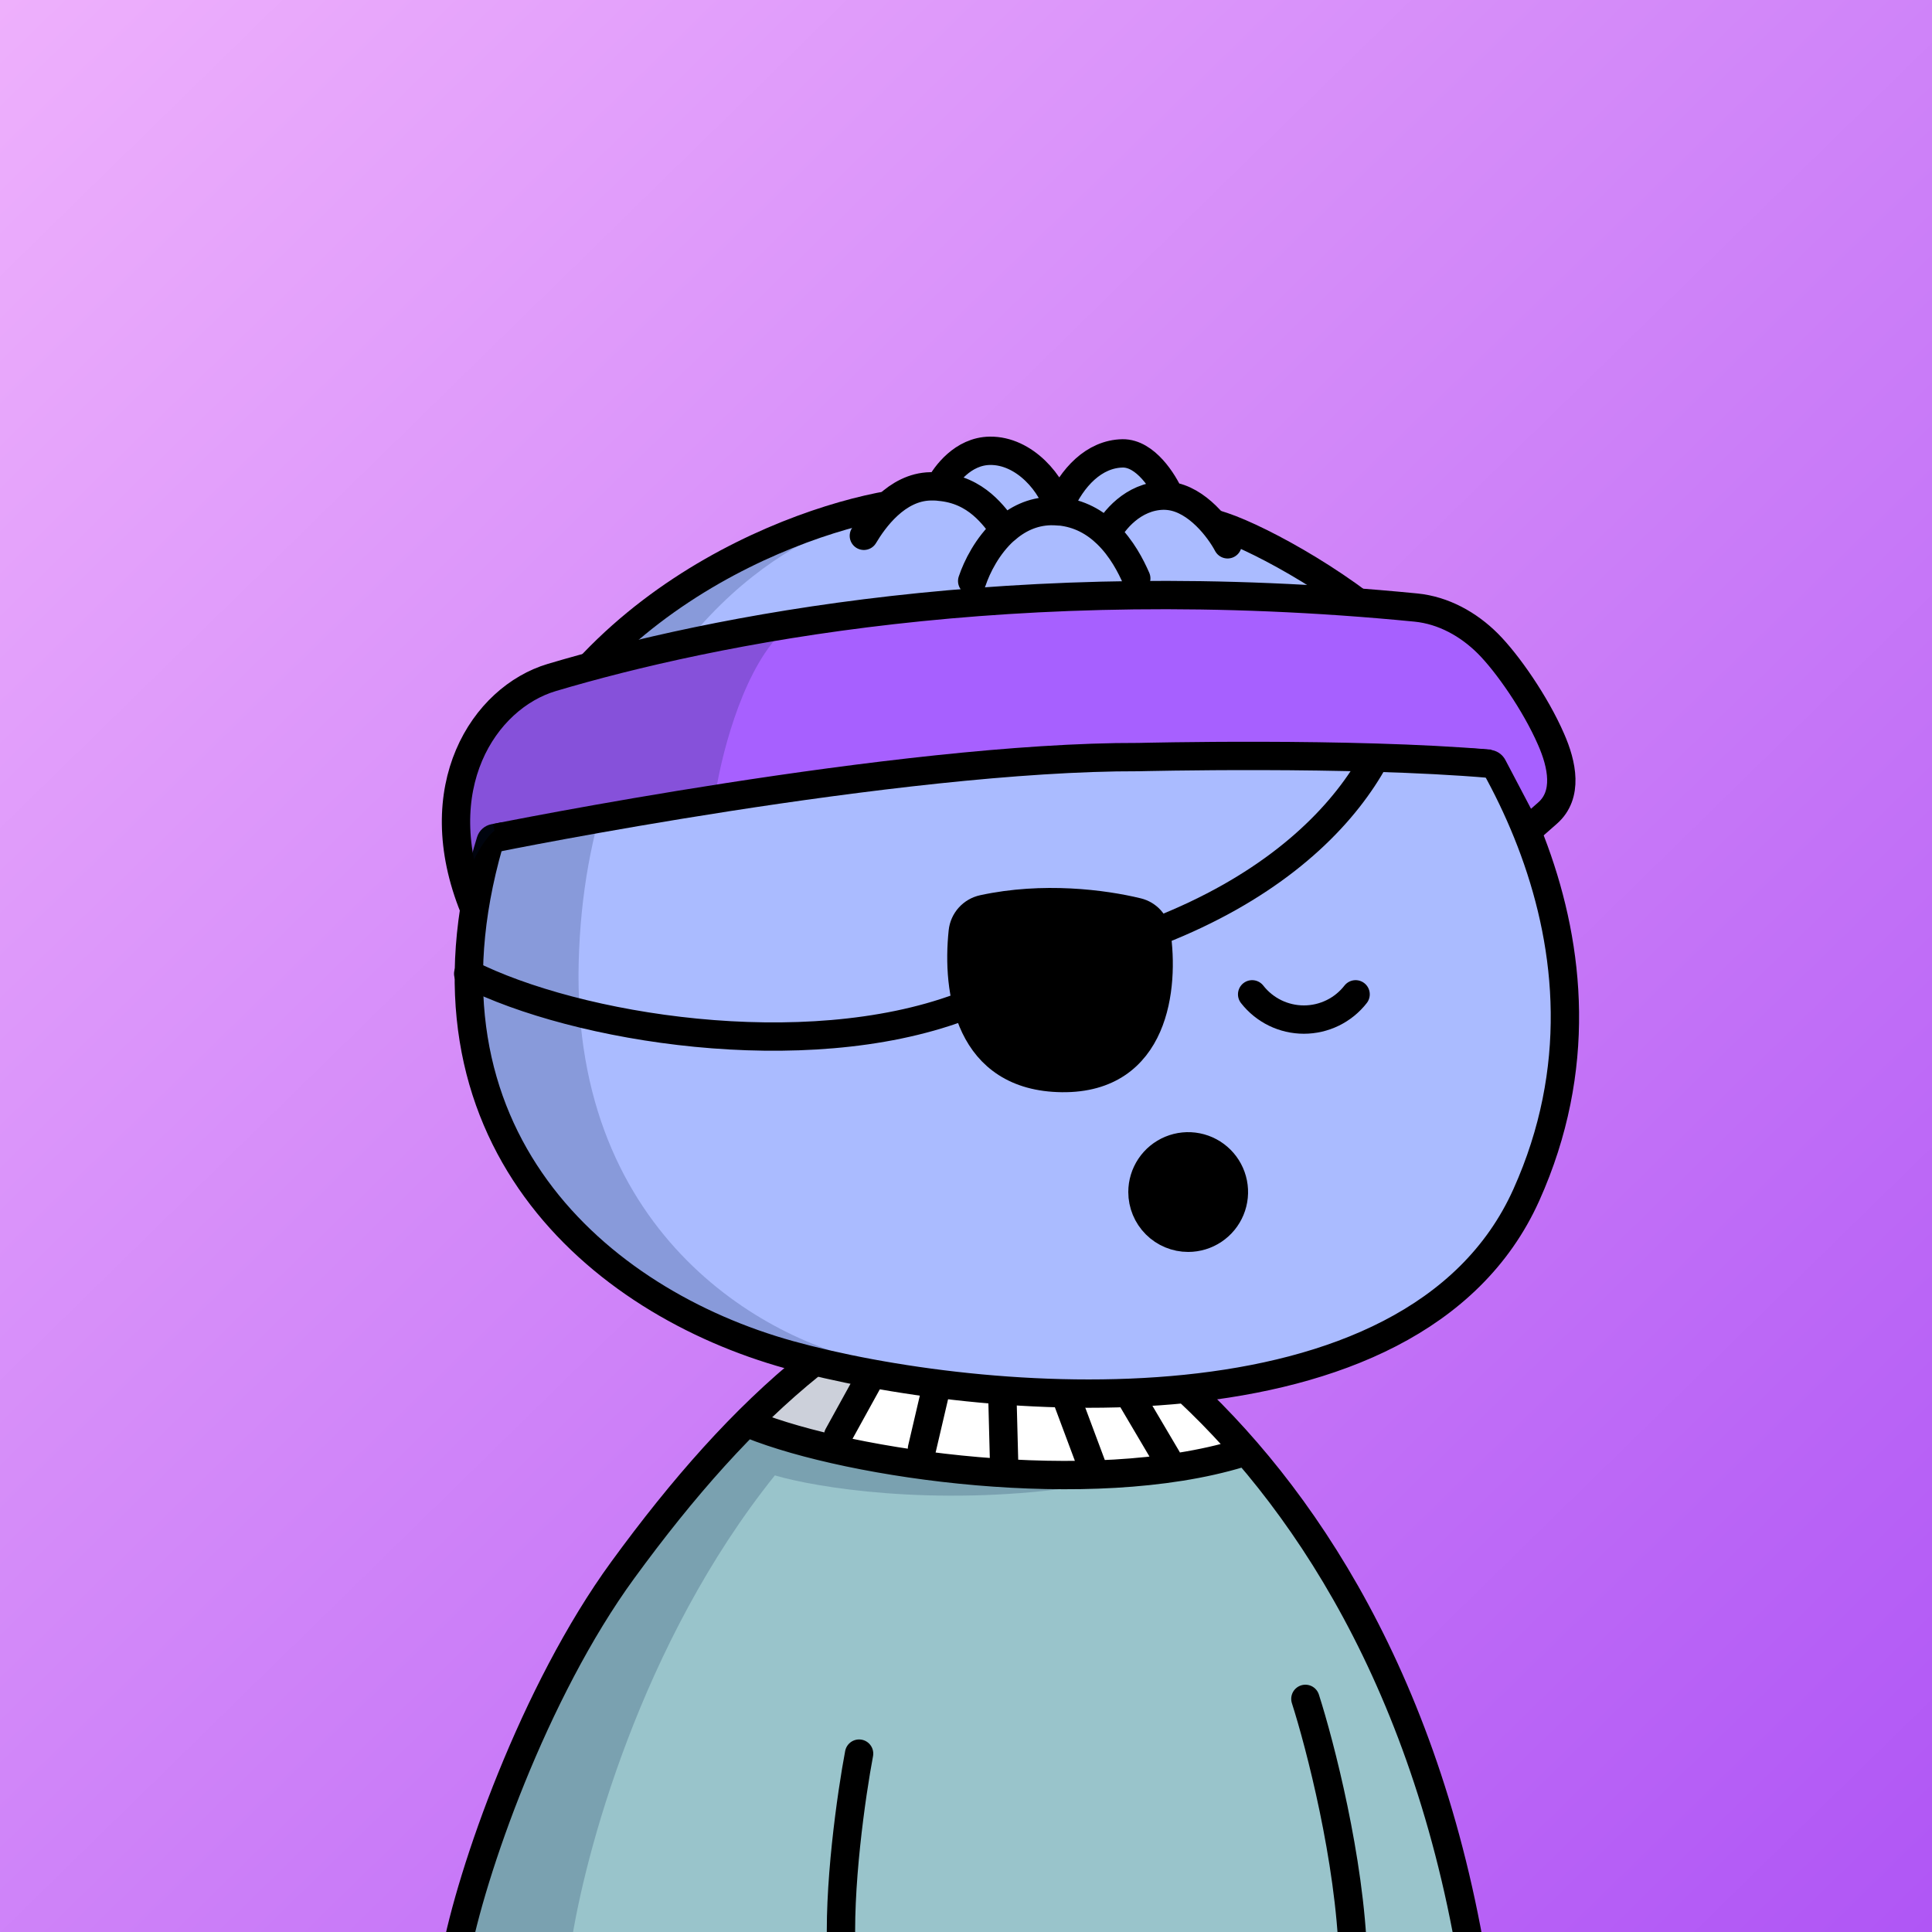
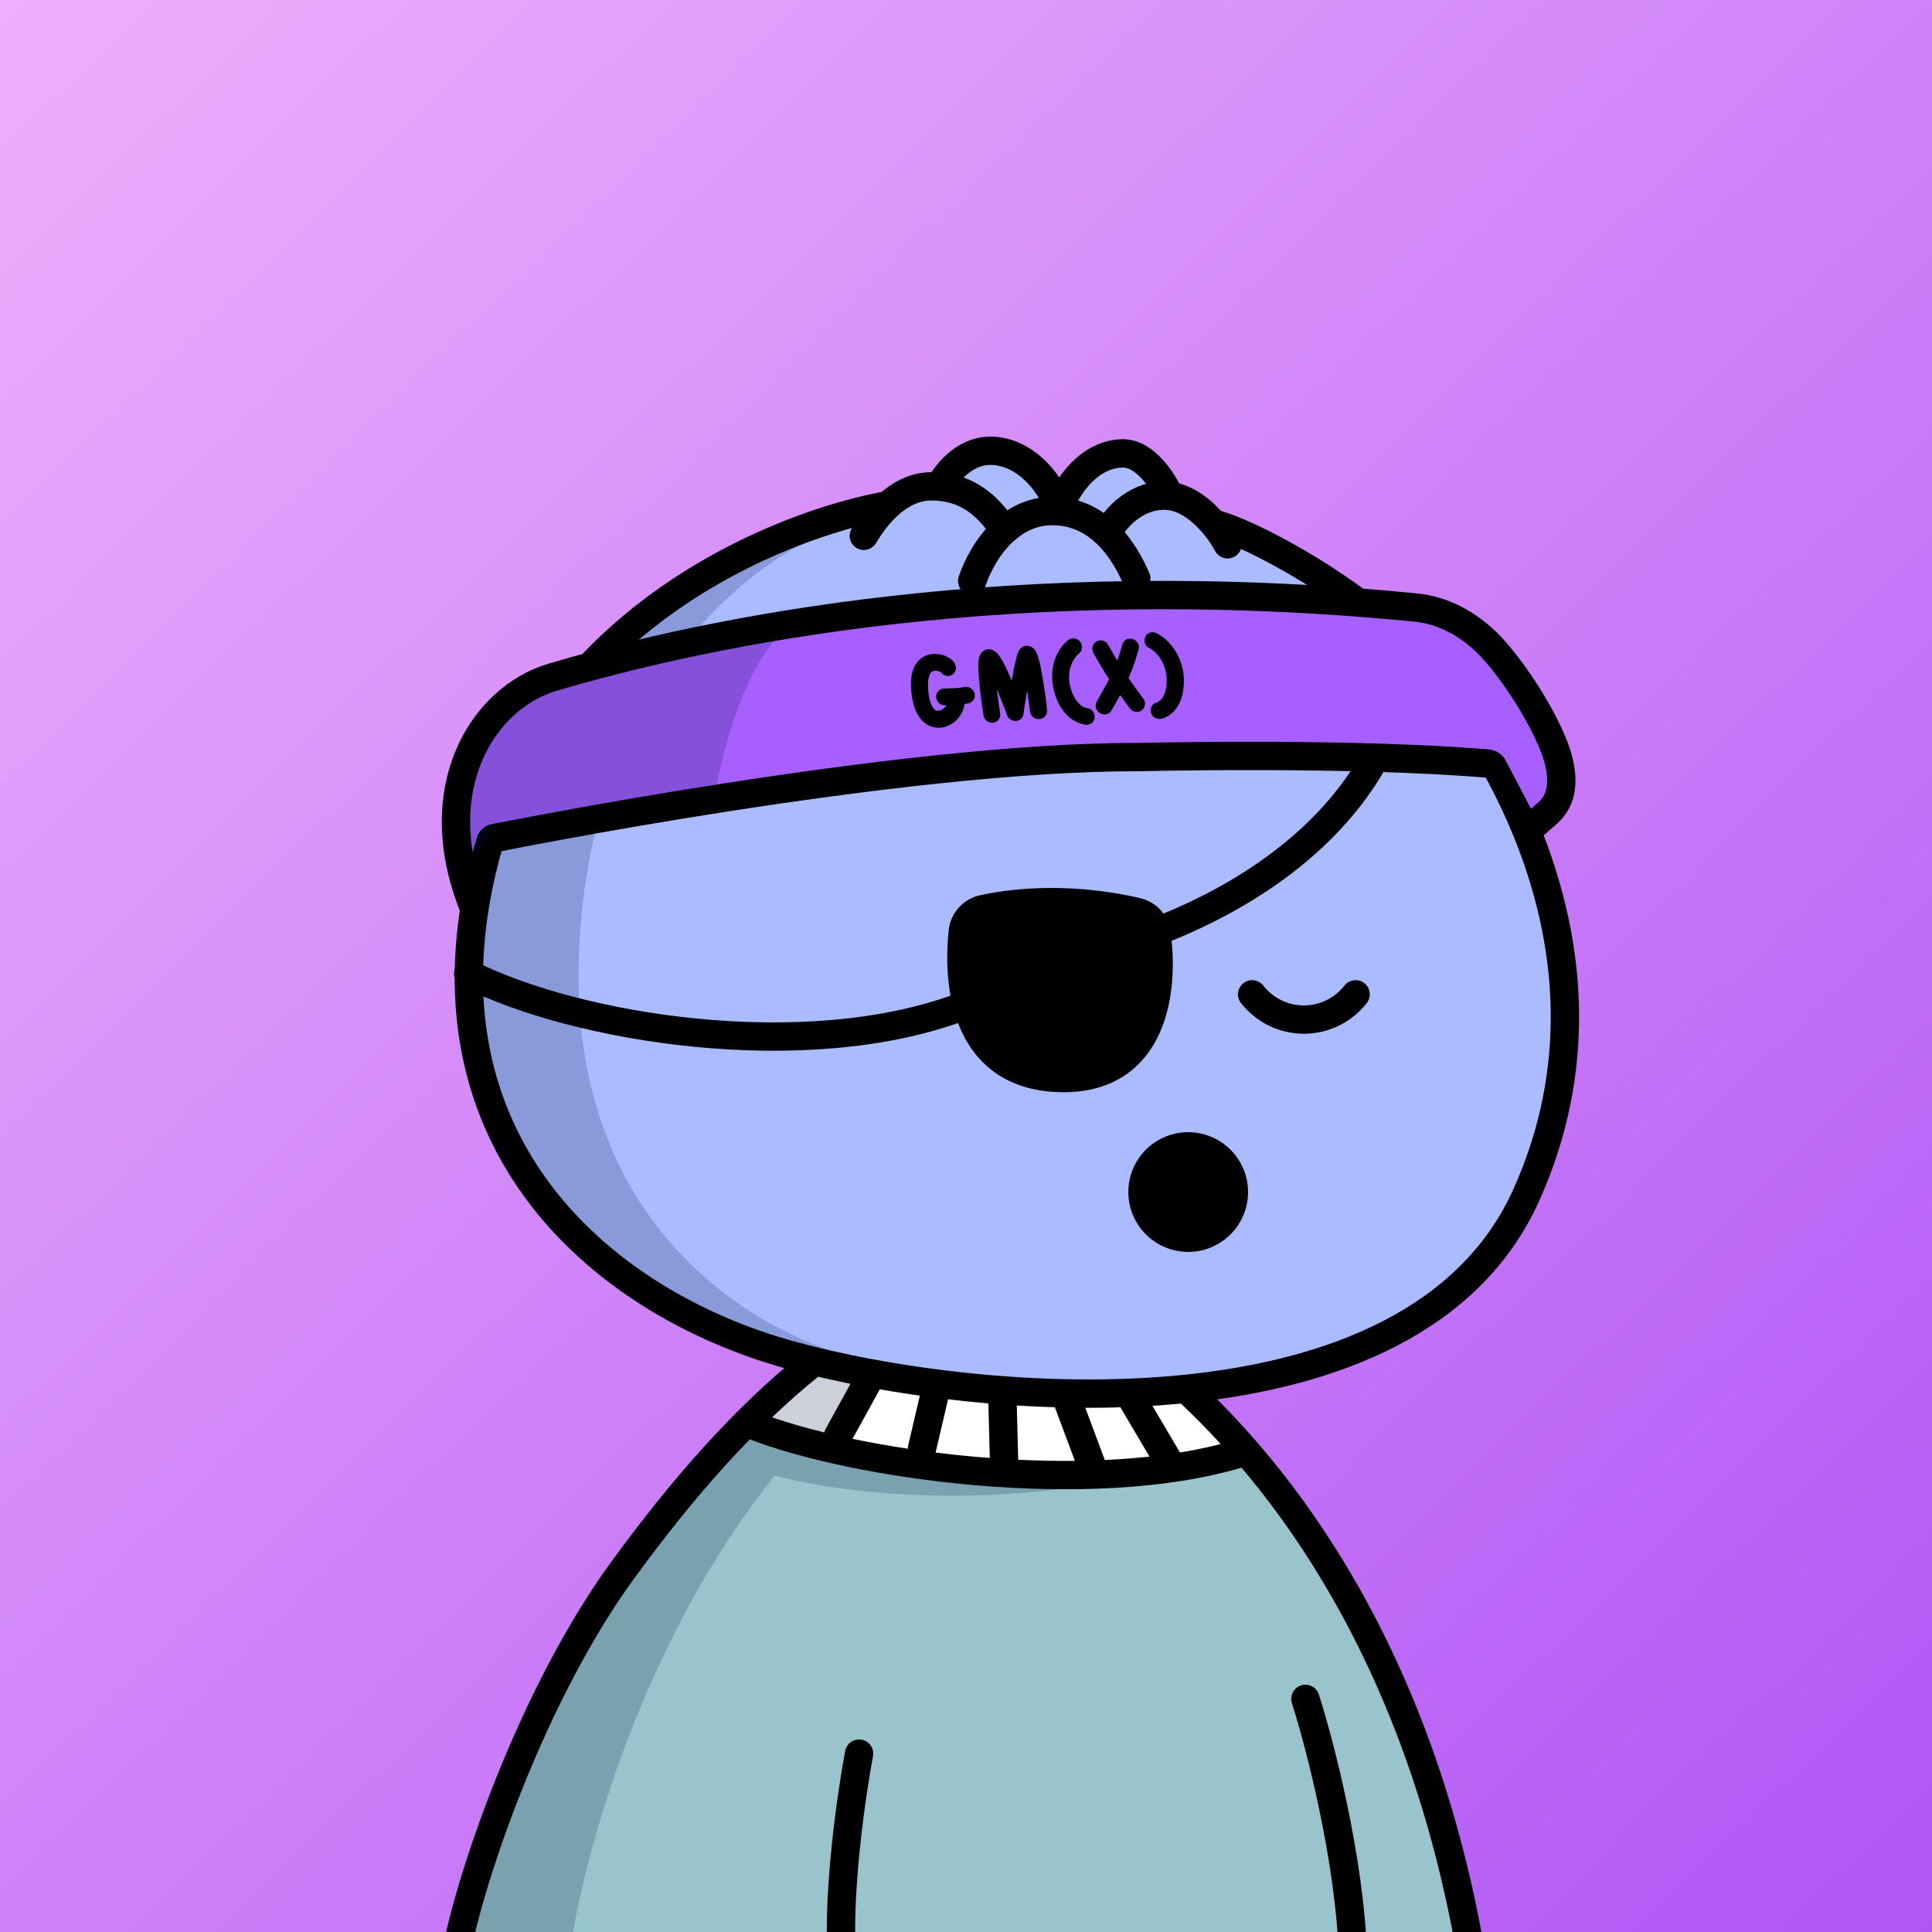
<svg xmlns="http://www.w3.org/2000/svg" preserveAspectRatio="xMidYMin meet" fill="none" viewBox="0 0 1500 1500">
  <g>
    <path fill="url(#prefix__paint0_linear_53_30461)" d="M0 0h1500v1500H0z" />
    <defs>
      <linearGradient id="prefix__paint0_linear_53_30461" x1="0" y1="0" x2="1500" y2="1533.5" gradientUnits="userSpaceOnUse">
        <stop stop-color="#EEB0FC" />
        <stop offset="1" stop-color="#AF55F5" />
      </linearGradient>
    </defs>
    <g clip-path="url(#clip0_491_685)">
      <path d="M773 1011.5C543.4 1029.9 398.667 1353.5 355 1513H1138.5C1075.7 1127 868.667 1017.83 773 1011.5Z" fill="#99C4CB" />
      <path d="M962.5 1126C854.1 1166.8 658.333 1130.67 574 1107.5C598 1077.17 671.6 1016.1 774 1014.5C876.4 1012.9 942.333 1088.17 962.5 1126Z" fill="white" />
      <path d="M409.87 1339.62C462.691 1207.98 569.086 1113.24 605.384 1082.33L674 1033.5L749.5 1019.5C701.059 1045.48 675.372 1081.51 640 1120.5L648.5 1131.5L832 1155C723.6 1169.8 633.231 1154.83 601.597 1145.5C497.4 1275.38 453.489 1441.33 443.159 1511H353.699C350.414 1508.73 357.049 1471.27 409.87 1339.62Z" fill="#001647" fill-opacity="0.2" />
      <path d="M353.5 1519.5C365.5 1454.33 414.5 1313.6 483.5 1219C530.101 1155.11 577.468 1101.29 629.141 1059.66C710.278 994.299 826.037 996.323 905.02 1064.27C1000.08 1146.05 1103.44 1290.29 1142.5 1519.5M1013.5 1319C1024.83 1354.33 1048.1 1443.9 1050.5 1519.5M667 1361.5C661.167 1392.33 650.3 1467.1 653.5 1519.5M650.709 1114.61L701.499 1022.5M715.831 1124.68L740.999 1017M779.554 1134.48L776.499 1017M847.516 1137.5L802.499 1017M906.146 1132.43L844.499 1028M583 1106C661.315 1137.44 846.556 1163.72 963 1128.29" stroke="black" stroke-width="22" stroke-linecap="round" />
    </g>
    <defs>
      <clipPath id="clip0_491_685">
        <rect width="1500" height="1500" fill="white" />
      </clipPath>
    </defs>
    <g clip-path="url(#clip0_497_1194)">
      <path d="M379.667 654.812C432.345 471.574 618.472 401.981 699.114 390.653C740.985 382.718 849.655 375.215 949.364 408.675C980 418.956 1049.88 457.388 1091.92 499.818C1144.47 552.856 1272.97 732.052 1185.05 927.725C1097.12 1123.4 758.414 1092.29 612.749 1051.82C464.472 1010.63 314.48 881.563 379.667 654.812Z" fill="#AABBFF" />
      <path d="M449.293 747.204C454.734 531.068 585.306 432.345 649.911 410C432.292 459.565 365.296 655.455 364 747.204C377.99 984.871 584.496 1053.43 681 1058C601.498 1044.46 443.853 963.339 449.293 747.204Z" fill="#001647" fill-opacity="0.2" />
      <path d="M379.667 654.812C432.345 471.574 618.472 401.981 699.114 390.653C740.985 382.718 849.655 375.215 949.364 408.675C980 418.956 1049.88 457.388 1091.92 499.818C1144.47 552.856 1272.97 732.052 1185.05 927.725C1097.12 1123.4 758.414 1092.29 612.749 1051.82C464.472 1010.63 314.48 881.563 379.667 654.812Z" stroke="black" stroke-width="22" stroke-linecap="round" />
    </g>
    <defs>
      <clipPath id="prefix__clip0_299_662">
        <path fill="#fff" d="M0 0h1500v1500H0z" />
      </clipPath>
    </defs>
    <g clip-path="url(#clip0_624_3534)">
      <path d="M780.422 771.992C785.186 778.098 791.28 783.038 798.24 786.435C805.2 789.833 812.843 791.599 820.589 791.599C828.334 791.599 835.977 789.833 842.937 786.435C849.897 783.038 855.991 778.098 860.755 771.992" stroke="black" stroke-width="22" stroke-miterlimit="10" stroke-linecap="round" />
      <path d="M972.16 771.992C976.925 778.098 983.018 783.038 989.979 786.435C996.939 789.833 1004.58 791.599 1012.33 791.599C1020.07 791.599 1027.71 789.833 1034.68 786.435C1041.64 783.038 1047.73 778.098 1052.49 771.992" stroke="black" stroke-width="22" stroke-miterlimit="10" stroke-linecap="round" />
      <path d="M922.5 961C929.521 961 936.385 958.918 942.223 955.017C948.061 951.116 952.611 945.572 955.298 939.085C957.985 932.598 958.688 925.461 957.318 918.574C955.948 911.688 952.567 905.362 947.602 900.398C942.638 895.433 936.312 892.052 929.426 890.682C922.539 889.312 915.402 890.015 908.915 892.702C902.428 895.389 896.884 899.939 892.983 905.777C889.082 911.615 887 918.479 887 925.5C887 934.915 890.74 943.945 897.398 950.602C904.055 957.26 913.085 961 922.5 961Z" fill="black" stroke="black" stroke-width="22" stroke-miterlimit="10" stroke-linecap="round" />
    </g>
    <defs>
      <clipPath id="clip0_624_3534">
        <rect width="1500" height="1500" fill="white" />
      </clipPath>
    </defs>
    <g clip-path="url(#clip0_860_2641)">
      <path d="M1085 495C1100.17 545.833 1060 659.5 900 722.5M363.5 756C447.5 798.5 624 827 745.5 782" stroke="black" stroke-width="22" stroke-linecap="round" />
      <path d="M824.517 836.985C752.228 836.158 742.628 769.813 747.489 723.407C748.399 714.714 754.784 707.644 763.327 705.794C809.814 695.728 856.527 701.675 883.131 708.164C890.817 710.038 896.608 716.244 897.779 724.068C904.127 766.46 896.835 837.812 824.517 836.985Z" fill="black" stroke="black" stroke-width="22" stroke-linecap="round" />
    </g>
    <defs>
      <clipPath id="clip0_860_2641">
        <rect width="1500" height="1500" fill="white" />
      </clipPath>
    </defs>
    <style type="text/css">
	.st0{fill:#AABBFF;}
	.st1{fill:none;stroke:#000000;stroke-width:22;stroke-linecap:round;}
	.st2{fill:#A760FF;}
	.st3{fill:#001647;fill-opacity:0.2;}
	.st4{fill:none;stroke:#000000;stroke-width:22;}
</style>
    <path class="st0" d="M711.9,381.5L669.1,415l85.8,42c31.2-0.5,101.1-2.4,131.5-5.8c30.4-3.5,60.3-20.5,71.4-28.6l-45-35.2  l-22.1-27.1l-38.7-7.3l-35.4,36l-5.6-18.9l-31.9-12.7l-31.1,5.3L711.9,381.5z" />
    <path class="st1" d="M754.8,451.1c3.6-10.8,11.8-27.5,25.3-39.6 M882.2,449.1c-4.1-9.4-11.2-23.4-22.8-34.6 M670.7,416  c7.5-12.6,25.3-37.9,51.7-38.4c2.4,0,4.7,0,6.9,0.2 M780.1,411.6c9.4-8.4,21.2-14.5,35.7-14.8c2.4,0,4.7,0.1,6.9,0.3 M780.1,411.6  c-8.2-10.7-21.7-31.3-50.8-33.7 M953.1,422.6c-6.3-11.9-23.5-34.8-45-37.5 M859.4,414.5c4.8-9.7,20.2-29.3,43.9-29.7  c1.6,0,3.2,0.1,4.8,0.3 M859.4,414.5c-9.2-8.9-21.2-16-36.8-17.5 M729.3,377.9c4.8-9.2,18.3-27.6,39.2-27.9  c26.9-0.4,49,25.8,54.1,47.1 M908.1,385.1c-4.8-10.8-18.7-33.3-36.5-33.1c-22.2,0.4-39.3,18.7-49,41" />
    <path class="st2" d="M370.4,649.9c-3.5,11-6.3,22.8-8.2,31c-0.2,0.9-0.7,1.7-1.3,2.3c-0.7,0.6-1.5,1-2.4,1.1  c-0.9,0.1-1.8-0.1-2.6-0.5c-0.8-0.4-1.4-1.1-1.8-1.9c-1.2-2.4-2.2-5-3-7.6c-3-9.8,2.8-22.3,0.4-27.3c-2.4-5.1-0.8-14.6,1.1-22.2  c1.5-6,2.6-12.2,3.3-18.3c0.2-2-0.5-14.4,0.9-18c1.1-3,6.9-15.4,8.9-19.6c0.4-0.9,1.1-1.6,1.9-2l30.1-19.9c0.2-0.1,3.5-12,3.7-12.1  l84.5-18.8c0.1-0.1,0.3-0.1,0.4-0.1l97.6-23.3c0.2,0,0.4-0.1,0.5-0.1l95.5-10.7l127.1-17.4c0.2,0,0.3,0,0.5,0l163.3-2.5l0.5,0l0.1,0  c4.3,0.4,54.5,4.6,67.9,4.9c14,0.3,47,2.7,62.9,4.9c15.8,2.3,23.6,7.6,29.2,11.7c5.6,4,25.9,9.2,32.6,16.8  c6.7,7.6,23.8,40.3,22.8,41.1c-4.3,3.3,19.8,35.2,22.2,41.4c0.2,0.6,0.3,1.2,0.3,1.8l4,29.9c0,1.1-0.5,2-1.2,2.8l-14.4,15.2  c-0.5,0.5-1.1,0.9-1.8,1.2c-0.7,0.2-1.4,0.3-2.2,0.1c-0.7-0.1-1.4-0.4-2-0.9c-0.6-0.5-1-1.1-1.3-1.7l-21.6-41.1  c-2.4-4.6-7-7.6-12.2-8l-18.7-1.4l-114.8,2.4L812,589.5l-0.4,0l-281,34.1l-0.2,0l-116.9,20.5c-0.8,0.1-1.6,0.1-2.3-0.2l-14.1-5.4  c-0.7-0.3-1.6-0.4-2.3-0.2l-5.8,0.2l-7.4,1.4C376.3,640.9,372,644.7,370.4,649.9z" />
    <path class="st3" d="M604.4,493.6c-29.7,32-45.2,96.8-49.3,125.1c-51.4,7.1-156.6,21.9-166.4,23.8c-9.8,2-21.7,25.5-26.4,37  l-12.6-31.8l6.8-50.1c3-6.9,3.2-26.6,27.7-50c24.5-23.4,95.5-37,127.9-40.8L604.4,493.6z" />
    <path class="st4" d="M1185.7,645.2l15.8-13.9c16.2-14.2,11.4-37.7,2.7-57.4c-12-27.6-33.9-59.1-49-74.2  c-15.1-15.1-34.6-25.9-55.9-28c-311.8-30.6-547.8,17.7-670.9,54.3c-52.9,15.8-98.2,85.6-60.4,178.9" />
    <path class="st4" d="M385,650.5c0,0,313-63.3,499.3-62.7c0,0,164.2-4.1,272.7,5.2" />
    <g>
-       <path d="M753.8,534.4c-0.7-0.5-1.5-0.9-2.4-1c-0.9-0.2-1.7-0.2-2.6,0c-2,0.4-4.1,0.7-6.1,0.8c-1.7,0.1-3.5,0.2-5.3,0.2   c-0.7,0-1.5,0-2.3,0.1c-0.7,0-1.5,0.1-2.3,0.1l-0.1,0l-0.1,0c-0.9,0.1-1.7,0.3-2.4,0.7c-0.8,0.4-1.4,0.9-1.9,1.6   c-0.5,0.6-1,1.4-1.2,2.2c-0.2,0.8-0.3,1.6-0.2,2.4c0.1,0.9,0.3,1.7,0.7,2.5c0.4,0.8,1,1.5,1.6,2c0.7,0.6,1.4,1,2.3,1.3   c0.8,0.3,1.7,0.3,2.5,0.3c0.3,0,0.6,0,0.8,0c-0.3,0.6-0.7,1.1-1.2,1.5l-0.1,0.1c-1.3,1.5-3.1,2.5-5.1,2.7c-0.6,0-1.3-0.1-1.9-0.4   c-0.6-0.3-1.1-0.7-1.5-1.3c-1-1.2-1.7-2.6-2.3-4.1c-1-2.7-1.6-5.6-1.9-8.5c-0.6-5.6-0.4-9.9,0.7-12.9l0-0.1c0.2-0.7,0.5-1.4,1-2   c0.4-0.6,1-1,1.6-1.4c0.5-0.2,1.1-0.4,1.7-0.4c0.6,0,1.3,0,1.9,0.1c0.6,0.1,1.1,0.2,1.7,0.4c0.3,0.1,0.6,0.2,0.8,0.3   c0.6,0.9,1.5,1.7,2.4,2.3c1.2,0.7,2.5,1,3.9,0.9c0.9-0.1,1.7-0.3,2.4-0.7c0.8-0.4,1.4-0.9,1.9-1.6c0.5-0.7,0.9-1.4,1.2-2.3   c0.2-0.8,0.3-1.7,0.1-2.6c-0.2-0.9-0.5-1.8-0.9-2.6c-0.6-1.2-1.5-2.3-2.6-3c-1.2-1-2.6-1.8-4-2.4c-1.6-0.8-3.3-1.3-5.1-1.6   c-1.7-0.3-3.5-0.4-5.2-0.2c-1.3,0-2.6,0.3-3.9,0.7c-1.2,0.4-2.4,0.9-3.5,1.5c-1.3,0.7-2.4,1.6-3.4,2.6c-1.1,1-2,2.2-2.8,3.5   c-1.7,3-2.7,6.2-3.1,9.6c-0.5,4.3-0.5,8.6,0.1,12.9c1,8.5,3.4,15.1,7.2,19.7c1.8,2.2,4.1,4,6.7,5.2c2.2,1,4.6,1.5,7,1.5   c0.3,0,0.7,0,1,0l0.4,0l0.1,0c2.5-0.2,4.9-0.9,7.2-2.1c4.5-2.3,8-6.1,10.1-10.8c0.8-1.7,1.2-3.6,1.4-5.5c0.3,0,0.5-0.1,0.8-0.1   c0.7-0.1,1.4-0.3,2.1-0.4c0.9-0.1,1.7-0.5,2.4-1c0.7-0.5,1.3-1.1,1.8-1.8c0.5-0.7,0.8-1.5,0.9-2.4c0.1-0.9,0.1-1.7-0.1-2.6   C756.2,536.7,755.2,535.3,753.8,534.4z" />
-       <path d="M812.2,544.3c-0.3-2-0.6-4.2-0.9-6.7c-0.2-1.1-0.3-2.2-0.5-3.3c-0.2-1.4-0.4-2.9-0.7-4.4c-0.4-2.5-0.8-4.9-1.2-7l-0.3-1.5   c-0.4-2.5-0.9-4.8-1.4-6.8c-0.4-1.8-0.8-3.2-1.2-4.4c-0.3-1.1-0.8-2.3-1.2-3.3c-0.4-0.9-0.9-1.7-1.5-2.5c-0.5-0.7-1.2-1.3-1.9-1.7   c-0.8-0.6-1.8-1-2.8-1.2c-1-0.2-2.1-0.1-3.1,0.1c-1,0.3-1.9,0.7-2.7,1.4c-0.8,0.7-1.4,1.5-1.9,2.4c-0.4,0.8-0.7,1.6-0.9,2.4   c-0.3,0.8-0.6,1.7-0.8,2.6c-0.2,0.9-0.5,2-0.8,3.3c-0.5,1.9-1,4.3-1.5,6.9c-0.4,2.4-0.9,5-1.4,7.8c-2.5-5.9-4.7-10.7-6.6-14.2   c-1-2-2.2-3.9-3.6-5.7c-0.4-0.5-0.8-0.9-1.2-1.4c-0.4-0.4-0.8-0.8-1.3-1.1c-0.9-0.8-2-1.4-3.3-1.7c-0.8-0.2-1.7-0.3-2.5-0.2l-0.1,0   c-1,0.1-1.9,0.4-2.8,0.9c-0.9,0.5-1.6,1.1-2.2,1.9c-0.4,0.6-0.8,1.2-1.1,1.9c-0.4,0.8-0.6,1.7-0.8,2.5c-0.2,1.1-0.3,2.3-0.4,3.5   c-0.1,1.4-0.1,3,0,4.8c0.1,2,0.2,4.3,0.4,6.8c0.2,2.6,0.5,5.4,0.8,8.5c0.3,2.6,0.6,5.1,0.9,7.6c0.3,2.5,0.6,4.6,0.9,6.5   c0.3,1.9,0.6,4,1,6.3c0.1,0.9,0.4,1.7,0.8,2.5c0.4,0.8,1,1.4,1.7,1.9c1.2,1,2.7,1.5,4.2,1.5c0.2,0,0.4,0,0.5,0l0.3,0l0.2-0.1   c0.7-0.1,1.4-0.4,2.1-0.7c0.8-0.4,1.4-1,1.9-1.7c0.5-0.7,0.9-1.5,1.1-2.3c0.2-0.9,0.2-1.7,0.1-2.5c-0.3-2.1-0.6-4-0.8-5.7l-0.8-5.9   c-0.3-2.2-0.6-4.5-0.9-6.9l0-0.3c0.2,0.4,0.4,0.9,0.6,1.4l3.6,9.2c0.5,1.3,1,2.6,1.5,3.7c0.7,1.7,1.4,3.7,2.1,5.8   c0.5,1.4,1.4,2.6,2.7,3.4c1.2,0.8,2.7,1.2,4.1,1.2l0.1,0l0.1,0c1.4-0.1,2.8-0.7,3.9-1.6c1-1,1.7-2.3,1.9-3.7l0-0.2l0,0   c0-0.2,0.1-0.7,0.2-1.5c0.2-1.1,0.4-2.6,0.7-4.4c0.3-1.8,0.6-4,1-6.4c0.3-1.9,0.6-4,1-6c0.2,1.5,0.4,3,0.6,4.5   c0.3,2.3,0.5,4.3,0.8,6c0.3,1.7,0.5,3.7,0.7,5.8c0.2,1.8,1.1,3.3,2.4,4.4c0.7,0.6,1.4,1,2.3,1.3c0.8,0.3,1.6,0.3,2.5,0.3l0.1,0   l0.1,0c0.9,0,1.7-0.3,2.5-0.7c0.8-0.4,1.4-0.9,2-1.6c0.6-0.7,1-1.4,1.2-2.3c0.2-0.8,0.3-1.7,0.2-2.5   C812.7,548.5,812.5,546.3,812.2,544.3z" />
-       <path d="M848.4,552.2c-0.5-0.7-1.2-1.3-2-1.7c-0.8-0.4-1.6-0.7-2.5-0.8c-1.9-0.3-3.7-1.1-5.1-2.4c-1.6-1.4-2.9-3-4-4.8   c-1.1-1.9-2.1-3.8-2.8-5.9c-0.6-1.8-1.1-3.7-1.5-5.5c-0.4-2.3-0.6-4.7-0.4-7c0.1-2.2,0.5-4.5,1.2-6.6c0.6-2,1.5-3.9,2.6-5.7   c1-1.7,2.3-3.2,3.8-4.4c0.7-0.5,1.3-1.2,1.7-2c0.4-0.8,0.6-1.6,0.7-2.5c0.1-1.8-0.5-3.5-1.6-4.8c-0.5-0.7-1.2-1.3-2-1.7   c-0.8-0.4-1.6-0.7-2.4-0.8c-0.9-0.1-1.7-0.1-2.6,0.2c-0.8,0.2-1.6,0.6-2.3,1.2c-2.5,2.1-4.7,4.5-6.5,7.3c-1.8,2.9-3.2,6-4.2,9.2   c-1.8,6.2-2.1,12.9-0.9,19.3c0.2,1,0.5,2.2,0.7,3.4c0.4,1.5,0.8,3,1.3,4.4c0.6,1.6,1.2,3.2,2,4.9c0.8,1.8,1.8,3.5,3,5.1   c4.8,6.9,10.8,10.9,17.9,12c0.2,0,0.5,0.1,0.7,0.1c0.1,0,0.2,0,0.3,0l0.5,0c1.5-0.1,2.9-0.7,4-1.7c1.1-1,1.8-2.4,1.9-3.9   c0.1-0.9,0-1.7-0.3-2.6C849.3,553.6,848.9,552.8,848.4,552.2z" />
-       <path d="M887.5,542.2c-2.2-2.9-4.3-5.8-6.2-8.5c-1.8-2.4-3.5-4.9-5.1-7.3c1.4-3.2,2.8-6.6,4-10c1.4-3.8,2.6-7.9,3.8-12.2   c0.2-0.8,0.3-1.7,0.2-2.6c-0.1-0.9-0.4-1.7-0.9-2.4c-0.9-1.5-2.3-2.6-3.9-3.1c-0.8-0.3-1.7-0.4-2.5-0.3c-0.9,0.1-1.7,0.3-2.5,0.7   c-0.8,0.4-1.4,1-2,1.7c-0.5,0.7-0.9,1.5-1.1,2.3c-0.8,3-1.6,5.6-2.3,7.9c-0.5,1.5-1,3-1.6,4.4c-1-1.6-1.9-3.2-2.8-4.7   c-1.4-2.4-2.8-4.8-4.1-7.2c-0.4-0.8-1-1.5-1.6-2.1c-0.7-0.6-1.5-1-2.3-1.3c-0.8-0.3-1.7-0.4-2.6-0.3c-0.9,0.1-1.7,0.3-2.4,0.7   c-0.8,0.4-1.5,0.9-2.1,1.6c-0.6,0.7-1,1.5-1.2,2.3c-0.2,0.8-0.3,1.7-0.2,2.6c0.1,0.9,0.4,1.7,0.8,2.4c3.6,6.8,7.8,13.7,12.2,20.5   c-1.4,2.8-2.8,5.5-4.3,8c-1.6,2.8-3.2,5.7-4.8,8.6l-0.5,0.9c-0.4,0.8-0.7,1.6-0.8,2.4c-0.1,0.9,0,1.7,0.2,2.5   c0.2,0.9,0.6,1.6,1.2,2.3c0.5,0.7,1.2,1.3,1.9,1.7c1.1,0.6,2.3,1,3.6,1c0.2,0,0.3,0,0.5,0c1-0.1,2.1-0.4,2.9-1   c0.9-0.6,1.6-1.4,2.1-2.3l0.4-0.8c1.1-1.9,2.2-3.9,3.3-5.8l0.4-0.7c0.8-1.4,1.6-2.9,2.5-4.4c0.4,0.5,0.7,1,1.1,1.5   c0.6,0.8,1.1,1.6,1.7,2.4c1,1.5,2.1,2.9,3.2,4.4l1.4,1.9c0.7,1,1.7,1.7,2.8,2.2c1,0.5,2.2,0.7,3.3,0.6c1.2-0.1,2.3-0.5,3.2-1.2   c0.7-0.5,1.3-1.1,1.7-1.9c0.4-0.7,0.7-1.6,0.8-2.4c0.1-0.9,0.1-1.8-0.1-2.6C888.4,543.7,888,542.9,887.5,542.2z" />
-       <path d="M919.2,528.1c0-1.2-0.1-2.3-0.2-3.5c-0.3-3.3-0.9-6.5-2-9.6c-1-3.1-2.4-6.2-4.1-9c-1.8-3-4-5.8-6.5-8.3   c-2.4-2.4-5.2-4.4-8.2-6c-0.8-0.4-1.6-0.7-2.5-0.8c-0.9-0.1-1.8,0-2.6,0.2c-0.8,0.2-1.6,0.6-2.3,1.2c-0.7,0.5-1.2,1.2-1.5,2   c-0.4,0.8-0.6,1.6-0.7,2.5c-0.1,0.9,0.1,1.7,0.3,2.5c0.3,0.9,0.7,1.6,1.3,2.3c0.6,0.7,1.3,1.2,2.1,1.5c1.8,1,3.5,2.3,5,3.8   c1.6,1.6,3,3.3,4.1,5.2c1.2,2,2.2,4.1,2.9,6.3c0.7,2.2,1.2,4.6,1.4,6.9c0.1,1.9,0.1,3.8,0,5.7c-0.1,2.1-0.5,4.2-1.1,6.2   c-0.6,1.9-1.5,3.7-2.6,5.3c-1.1,1.4-2.6,2.5-4.3,3c-0.8,0.3-1.6,0.7-2.2,1.2c-0.7,0.6-1.2,1.3-1.5,2c-0.4,0.8-0.6,1.6-0.7,2.5   c0,0.9,0.1,1.7,0.4,2.5c0.5,1.5,1.5,2.7,2.8,3.5c1.1,0.7,2.4,1,3.7,1c0.2,0,0.3,0,0.5,0l0.6,0l0.1,0c0.3,0,0.6-0.1,0.9-0.2   c6.7-2.2,11.6-7.1,14.5-14.7c0.7-1.8,1.2-3.6,1.5-5.5c0.3-1.8,0.6-3.5,0.7-5.1C919.2,531.1,919.2,529.6,919.2,528.1z" />
+       <path fill="black" d="M753.8,534.4c-0.7-0.5-1.5-0.9-2.4-1c-0.9-0.2-1.7-0.2-2.6,0c-2,0.4-4.1,0.7-6.1,0.8c-1.7,0.1-3.5,0.2-5.3,0.2   c-0.7,0-1.5,0-2.3,0.1c-0.7,0-1.5,0.1-2.3,0.1l-0.1,0l-0.1,0c-0.9,0.1-1.7,0.3-2.4,0.7c-0.8,0.4-1.4,0.9-1.9,1.6   c-0.5,0.6-1,1.4-1.2,2.2c-0.2,0.8-0.3,1.6-0.2,2.4c0.1,0.9,0.3,1.7,0.7,2.5c0.4,0.8,1,1.5,1.6,2c0.7,0.6,1.4,1,2.3,1.3   c0.8,0.3,1.7,0.3,2.5,0.3c0.3,0,0.6,0,0.8,0c-0.3,0.6-0.7,1.1-1.2,1.5l-0.1,0.1c-1.3,1.5-3.1,2.5-5.1,2.7c-0.6,0-1.3-0.1-1.9-0.4   c-0.6-0.3-1.1-0.7-1.5-1.3c-1-1.2-1.7-2.6-2.3-4.1c-1-2.7-1.6-5.6-1.9-8.5c-0.6-5.6-0.4-9.9,0.7-12.9l0-0.1c0.2-0.7,0.5-1.4,1-2   c0.4-0.6,1-1,1.6-1.4c0.5-0.2,1.1-0.4,1.7-0.4c0.6,0,1.3,0,1.9,0.1c0.6,0.1,1.1,0.2,1.7,0.4c0.3,0.1,0.6,0.2,0.8,0.3   c0.6,0.9,1.5,1.7,2.4,2.3c1.2,0.7,2.5,1,3.9,0.9c0.9-0.1,1.7-0.3,2.4-0.7c0.8-0.4,1.4-0.9,1.9-1.6c0.5-0.7,0.9-1.4,1.2-2.3   c0.2-0.8,0.3-1.7,0.1-2.6c-0.2-0.9-0.5-1.8-0.9-2.6c-0.6-1.2-1.5-2.3-2.6-3c-1.2-1-2.6-1.8-4-2.4c-1.6-0.8-3.3-1.3-5.1-1.6   c-1.7-0.3-3.5-0.4-5.2-0.2c-1.3,0-2.6,0.3-3.9,0.7c-1.2,0.4-2.4,0.9-3.5,1.5c-1.3,0.7-2.4,1.6-3.4,2.6c-1.1,1-2,2.2-2.8,3.5   c-1.7,3-2.7,6.2-3.1,9.6c-0.5,4.3-0.5,8.6,0.1,12.9c1,8.5,3.4,15.1,7.2,19.7c1.8,2.2,4.1,4,6.7,5.2c2.2,1,4.6,1.5,7,1.5   c0.3,0,0.7,0,1,0l0.4,0l0.1,0c2.5-0.2,4.9-0.9,7.2-2.1c4.5-2.3,8-6.1,10.1-10.8c0.8-1.7,1.2-3.6,1.4-5.5c0.3,0,0.5-0.1,0.8-0.1   c0.7-0.1,1.4-0.3,2.1-0.4c0.9-0.1,1.7-0.5,2.4-1c0.7-0.5,1.3-1.1,1.8-1.8c0.5-0.7,0.8-1.5,0.9-2.4c0.1-0.9,0.1-1.7-0.1-2.6   C756.2,536.7,755.2,535.3,753.8,534.4z" />
+       <path fill="black" d="M812.2,544.3c-0.3-2-0.6-4.2-0.9-6.7c-0.2-1.1-0.3-2.2-0.5-3.3c-0.2-1.4-0.4-2.9-0.7-4.4c-0.4-2.5-0.8-4.9-1.2-7l-0.3-1.5   c-0.4-2.5-0.9-4.8-1.4-6.8c-0.4-1.8-0.8-3.2-1.2-4.4c-0.3-1.1-0.8-2.3-1.2-3.3c-0.4-0.9-0.9-1.7-1.5-2.5c-0.5-0.7-1.2-1.3-1.9-1.7   c-0.8-0.6-1.8-1-2.8-1.2c-1-0.2-2.1-0.1-3.1,0.1c-1,0.3-1.9,0.7-2.7,1.4c-0.8,0.7-1.4,1.5-1.9,2.4c-0.4,0.8-0.7,1.6-0.9,2.4   c-0.3,0.8-0.6,1.7-0.8,2.6c-0.2,0.9-0.5,2-0.8,3.3c-0.5,1.9-1,4.3-1.5,6.9c-0.4,2.4-0.9,5-1.4,7.8c-2.5-5.9-4.7-10.7-6.6-14.2   c-1-2-2.2-3.9-3.6-5.7c-0.4-0.5-0.8-0.9-1.2-1.4c-0.4-0.4-0.8-0.8-1.3-1.1c-0.9-0.8-2-1.4-3.3-1.7c-0.8-0.2-1.7-0.3-2.5-0.2l-0.1,0   c-1,0.1-1.9,0.4-2.8,0.9c-0.9,0.5-1.6,1.1-2.2,1.9c-0.4,0.6-0.8,1.2-1.1,1.9c-0.4,0.8-0.6,1.7-0.8,2.5c-0.2,1.1-0.3,2.3-0.4,3.5   c-0.1,1.4-0.1,3,0,4.8c0.1,2,0.2,4.3,0.4,6.8c0.2,2.6,0.5,5.4,0.8,8.5c0.3,2.6,0.6,5.1,0.9,7.6c0.3,2.5,0.6,4.6,0.9,6.5   c0.3,1.9,0.6,4,1,6.3c0.1,0.9,0.4,1.7,0.8,2.5c0.4,0.8,1,1.4,1.7,1.9c1.2,1,2.7,1.5,4.2,1.5c0.2,0,0.4,0,0.5,0l0.3,0l0.2-0.1   c0.7-0.1,1.4-0.4,2.1-0.7c0.8-0.4,1.4-1,1.9-1.7c0.5-0.7,0.9-1.5,1.1-2.3c0.2-0.9,0.2-1.7,0.1-2.5c-0.3-2.1-0.6-4-0.8-5.7l-0.8-5.9   c-0.3-2.2-0.6-4.5-0.9-6.9l0-0.3c0.2,0.4,0.4,0.9,0.6,1.4l3.6,9.2c0.5,1.3,1,2.6,1.5,3.7c0.7,1.7,1.4,3.7,2.1,5.8   c0.5,1.4,1.4,2.6,2.7,3.4c1.2,0.8,2.7,1.2,4.1,1.2l0.1,0l0.1,0c1.4-0.1,2.8-0.7,3.9-1.6c1-1,1.7-2.3,1.9-3.7l0-0.2l0,0   c0-0.2,0.1-0.7,0.2-1.5c0.2-1.1,0.4-2.6,0.7-4.4c0.3-1.8,0.6-4,1-6.4c0.3-1.9,0.6-4,1-6c0.2,1.5,0.4,3,0.6,4.5   c0.3,2.3,0.5,4.3,0.8,6c0.3,1.7,0.5,3.7,0.7,5.8c0.2,1.8,1.1,3.3,2.4,4.4c0.7,0.6,1.4,1,2.3,1.3c0.8,0.3,1.6,0.3,2.5,0.3l0.1,0   l0.1,0c0.9,0,1.7-0.3,2.5-0.7c0.8-0.4,1.4-0.9,2-1.6c0.6-0.7,1-1.4,1.2-2.3c0.2-0.8,0.3-1.7,0.2-2.5   C812.7,548.5,812.5,546.3,812.2,544.3z" />
+       <path fill="black" d="M848.4,552.2c-0.5-0.7-1.2-1.3-2-1.7c-0.8-0.4-1.6-0.7-2.5-0.8c-1.9-0.3-3.7-1.1-5.1-2.4c-1.6-1.4-2.9-3-4-4.8   c-1.1-1.9-2.1-3.8-2.8-5.9c-0.6-1.8-1.1-3.7-1.5-5.5c-0.4-2.3-0.6-4.7-0.4-7c0.1-2.2,0.5-4.5,1.2-6.6c0.6-2,1.5-3.9,2.6-5.7   c1-1.7,2.3-3.2,3.8-4.4c0.7-0.5,1.3-1.2,1.7-2c0.4-0.8,0.6-1.6,0.7-2.5c0.1-1.8-0.5-3.5-1.6-4.8c-0.5-0.7-1.2-1.3-2-1.7   c-0.8-0.4-1.6-0.7-2.4-0.8c-0.9-0.1-1.7-0.1-2.6,0.2c-0.8,0.2-1.6,0.6-2.3,1.2c-2.5,2.1-4.7,4.5-6.5,7.3c-1.8,2.9-3.2,6-4.2,9.2   c-1.8,6.2-2.1,12.9-0.9,19.3c0.2,1,0.5,2.2,0.7,3.4c0.4,1.5,0.8,3,1.3,4.4c0.6,1.6,1.2,3.2,2,4.9c0.8,1.8,1.8,3.5,3,5.1   c4.8,6.9,10.8,10.9,17.9,12c0.2,0,0.5,0.1,0.7,0.1c0.1,0,0.2,0,0.3,0l0.5,0c1.5-0.1,2.9-0.7,4-1.7c1.1-1,1.8-2.4,1.9-3.9   c0.1-0.9,0-1.7-0.3-2.6C849.3,553.6,848.9,552.8,848.4,552.2z" />
+       <path fill="black" d="M887.5,542.2c-2.2-2.9-4.3-5.8-6.2-8.5c-1.8-2.4-3.5-4.9-5.1-7.3c1.4-3.2,2.8-6.6,4-10c1.4-3.8,2.6-7.9,3.8-12.2   c0.2-0.8,0.3-1.7,0.2-2.6c-0.1-0.9-0.4-1.7-0.9-2.4c-0.9-1.5-2.3-2.6-3.9-3.1c-0.8-0.3-1.7-0.4-2.5-0.3c-0.9,0.1-1.7,0.3-2.5,0.7   c-0.8,0.4-1.4,1-2,1.7c-0.5,0.7-0.9,1.5-1.1,2.3c-0.8,3-1.6,5.6-2.3,7.9c-0.5,1.5-1,3-1.6,4.4c-1-1.6-1.9-3.2-2.8-4.7   c-1.4-2.4-2.8-4.8-4.1-7.2c-0.4-0.8-1-1.5-1.6-2.1c-0.7-0.6-1.5-1-2.3-1.3c-0.8-0.3-1.7-0.4-2.6-0.3c-0.9,0.1-1.7,0.3-2.4,0.7   c-0.8,0.4-1.5,0.9-2.1,1.6c-0.6,0.7-1,1.5-1.2,2.3c-0.2,0.8-0.3,1.7-0.2,2.6c0.1,0.9,0.4,1.7,0.8,2.4c3.6,6.8,7.8,13.7,12.2,20.5   c-1.4,2.8-2.8,5.5-4.3,8c-1.6,2.8-3.2,5.7-4.8,8.6l-0.5,0.9c-0.4,0.8-0.7,1.6-0.8,2.4c-0.1,0.9,0,1.7,0.2,2.5   c0.2,0.9,0.6,1.6,1.2,2.3c0.5,0.7,1.2,1.3,1.9,1.7c1.1,0.6,2.3,1,3.6,1c0.2,0,0.3,0,0.5,0c1-0.1,2.1-0.4,2.9-1   c0.9-0.6,1.6-1.4,2.1-2.3l0.4-0.8c1.1-1.9,2.2-3.9,3.3-5.8l0.4-0.7c0.8-1.4,1.6-2.9,2.5-4.4c0.4,0.5,0.7,1,1.1,1.5   c0.6,0.8,1.1,1.6,1.7,2.4c1,1.5,2.1,2.9,3.2,4.4l1.4,1.9c0.7,1,1.7,1.7,2.8,2.2c1,0.5,2.2,0.7,3.3,0.6c1.2-0.1,2.3-0.5,3.2-1.2   c0.7-0.5,1.3-1.1,1.7-1.9c0.4-0.7,0.7-1.6,0.8-2.4c0.1-0.9,0.1-1.8-0.1-2.6C888.4,543.7,888,542.9,887.5,542.2z" />
+       <path fill="black" d="M919.2,528.1c0-1.2-0.1-2.3-0.2-3.5c-0.3-3.3-0.9-6.5-2-9.6c-1-3.1-2.4-6.2-4.1-9c-1.8-3-4-5.8-6.5-8.3   c-2.4-2.4-5.2-4.4-8.2-6c-0.8-0.4-1.6-0.7-2.5-0.8c-0.9-0.1-1.8,0-2.6,0.2c-0.8,0.2-1.6,0.6-2.3,1.2c-0.7,0.5-1.2,1.2-1.5,2   c-0.4,0.8-0.6,1.6-0.7,2.5c-0.1,0.9,0.1,1.7,0.3,2.5c0.3,0.9,0.7,1.6,1.3,2.3c0.6,0.7,1.3,1.2,2.1,1.5c1.8,1,3.5,2.3,5,3.8   c1.6,1.6,3,3.3,4.1,5.2c1.2,2,2.2,4.1,2.9,6.3c0.7,2.2,1.2,4.6,1.4,6.9c0.1,1.9,0.1,3.8,0,5.7c-0.1,2.1-0.5,4.2-1.1,6.2   c-0.6,1.9-1.5,3.7-2.6,5.3c-1.1,1.4-2.6,2.5-4.3,3c-0.8,0.3-1.6,0.7-2.2,1.2c-0.7,0.6-1.2,1.3-1.5,2c-0.4,0.8-0.6,1.6-0.7,2.5   c0,0.9,0.1,1.7,0.4,2.5c0.5,1.5,1.5,2.7,2.8,3.5c1.1,0.7,2.4,1,3.7,1c0.2,0,0.3,0,0.5,0l0.6,0l0.1,0c0.3,0,0.6-0.1,0.9-0.2   c6.7-2.2,11.6-7.1,14.5-14.7c0.7-1.8,1.2-3.6,1.5-5.5c0.3-1.8,0.6-3.5,0.7-5.1C919.2,531.1,919.2,529.6,919.2,528.1z" />
    </g>
  </g>
</svg>
